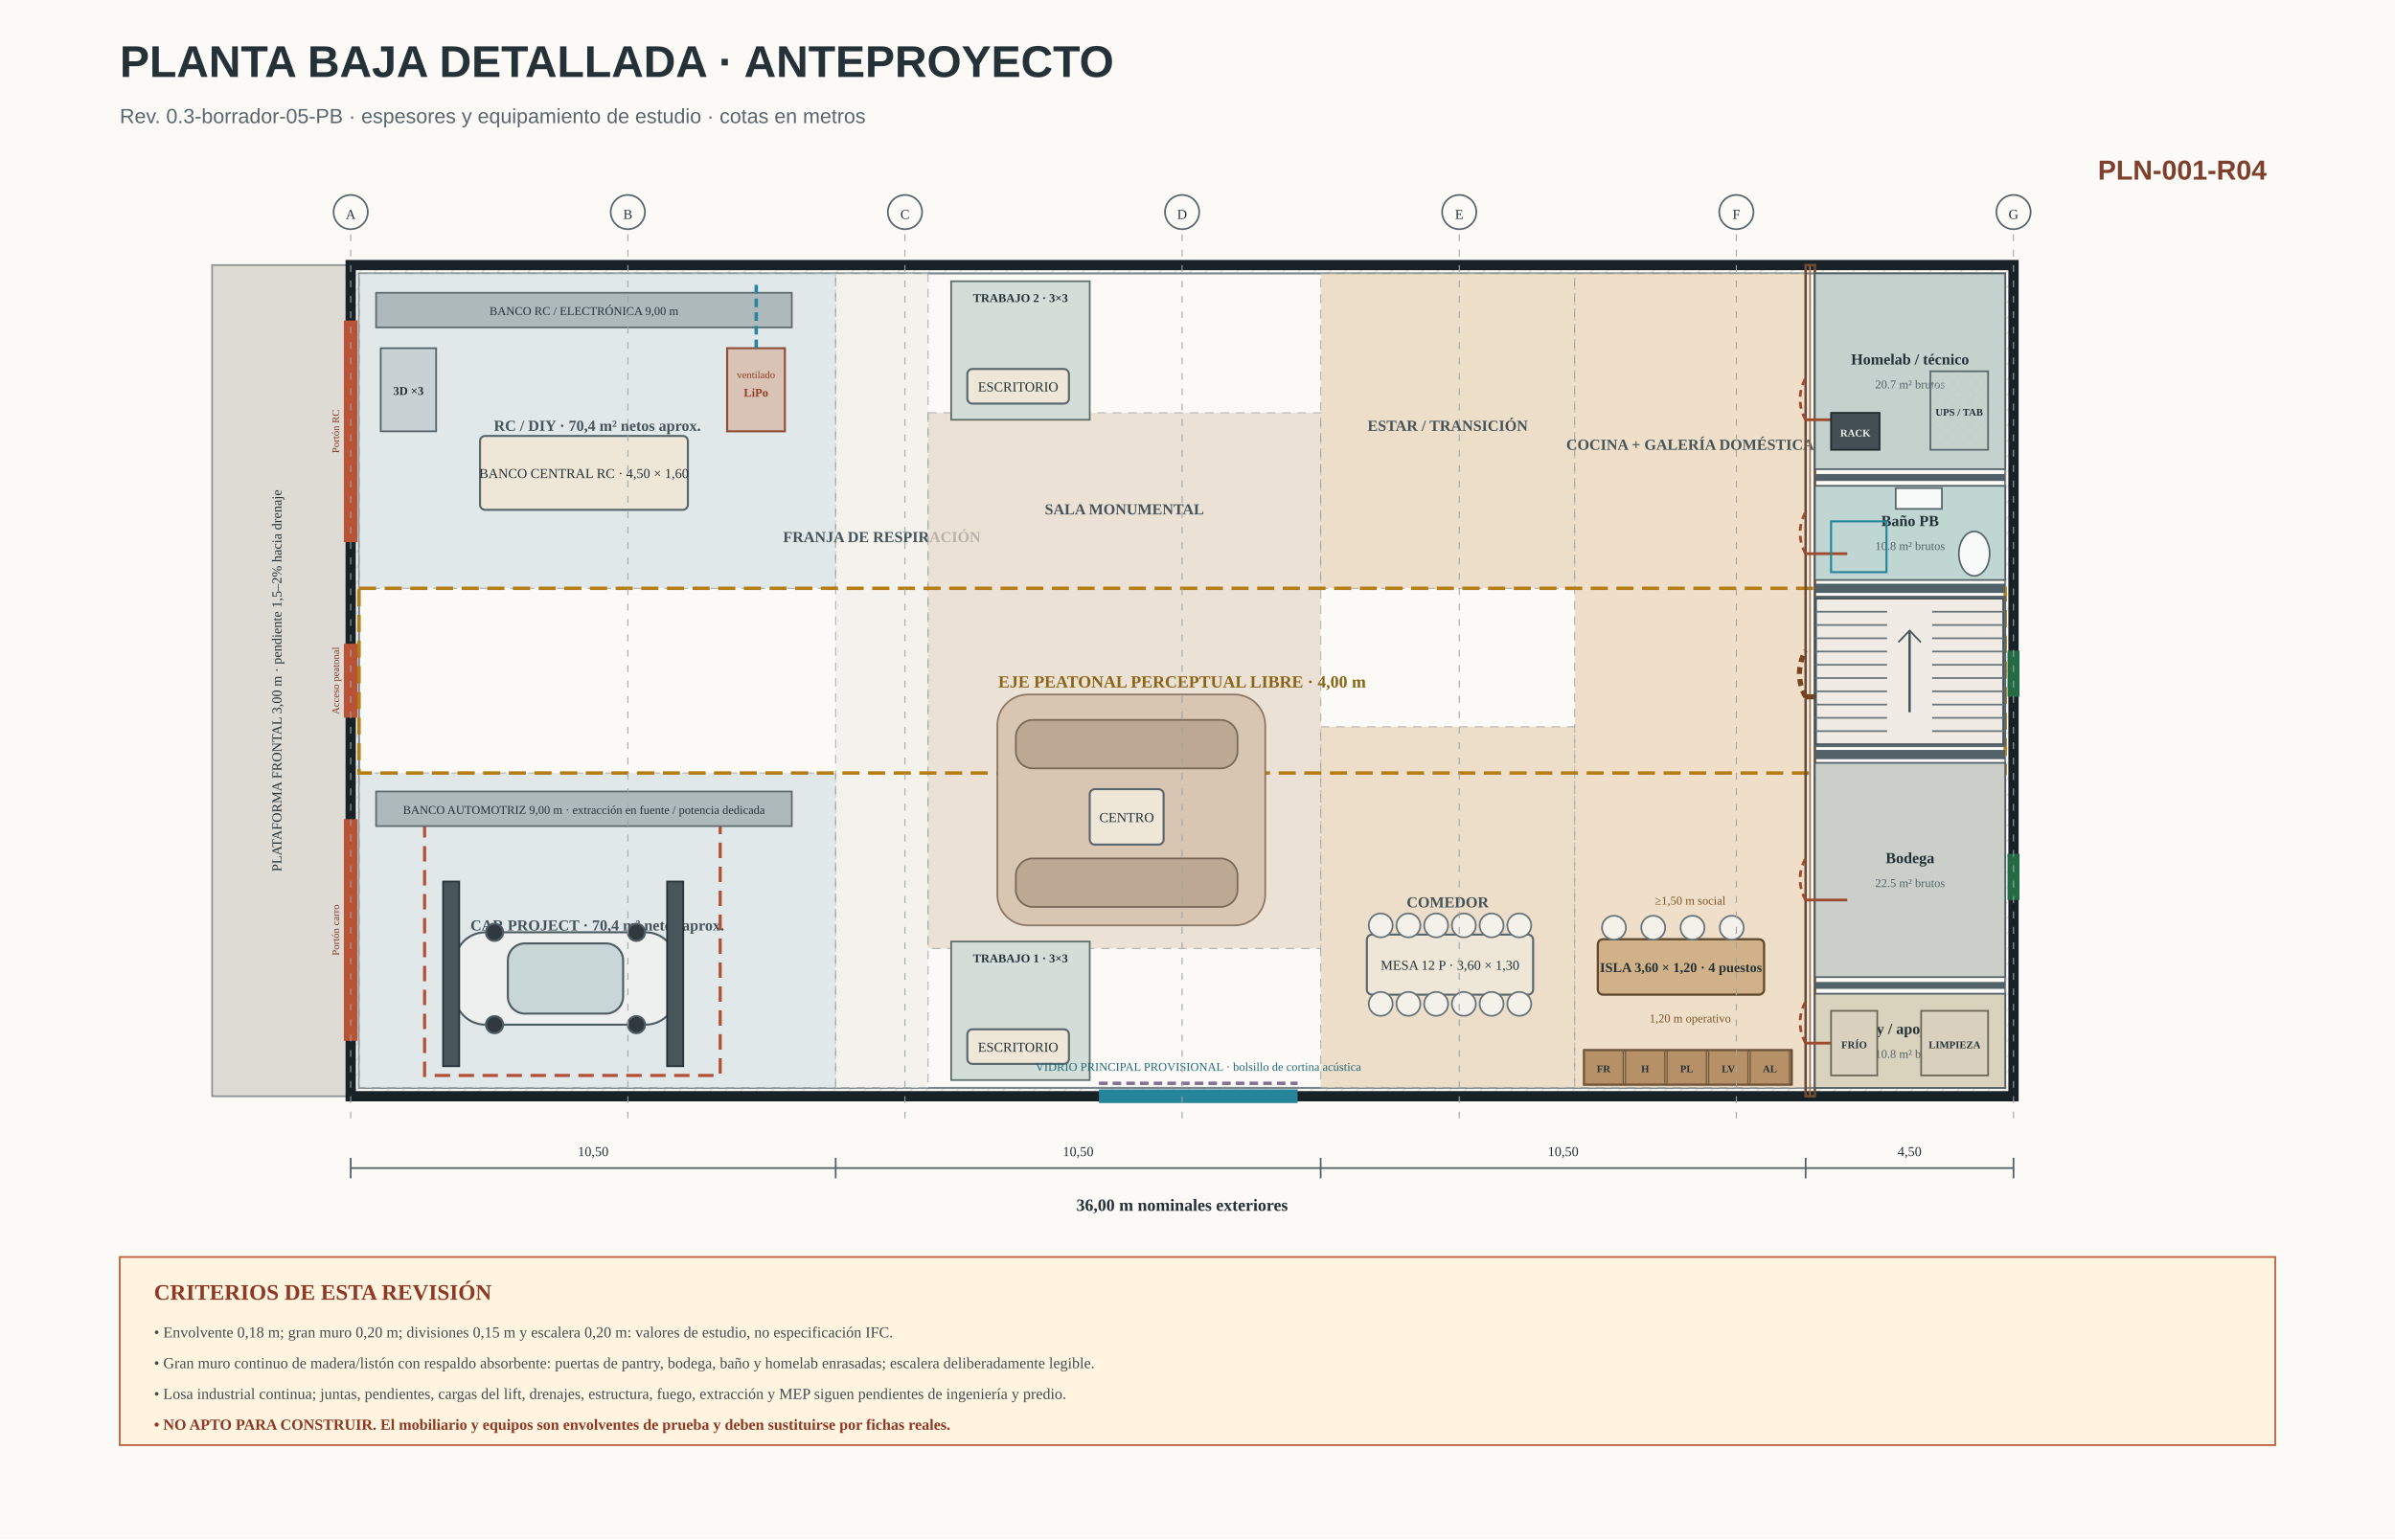
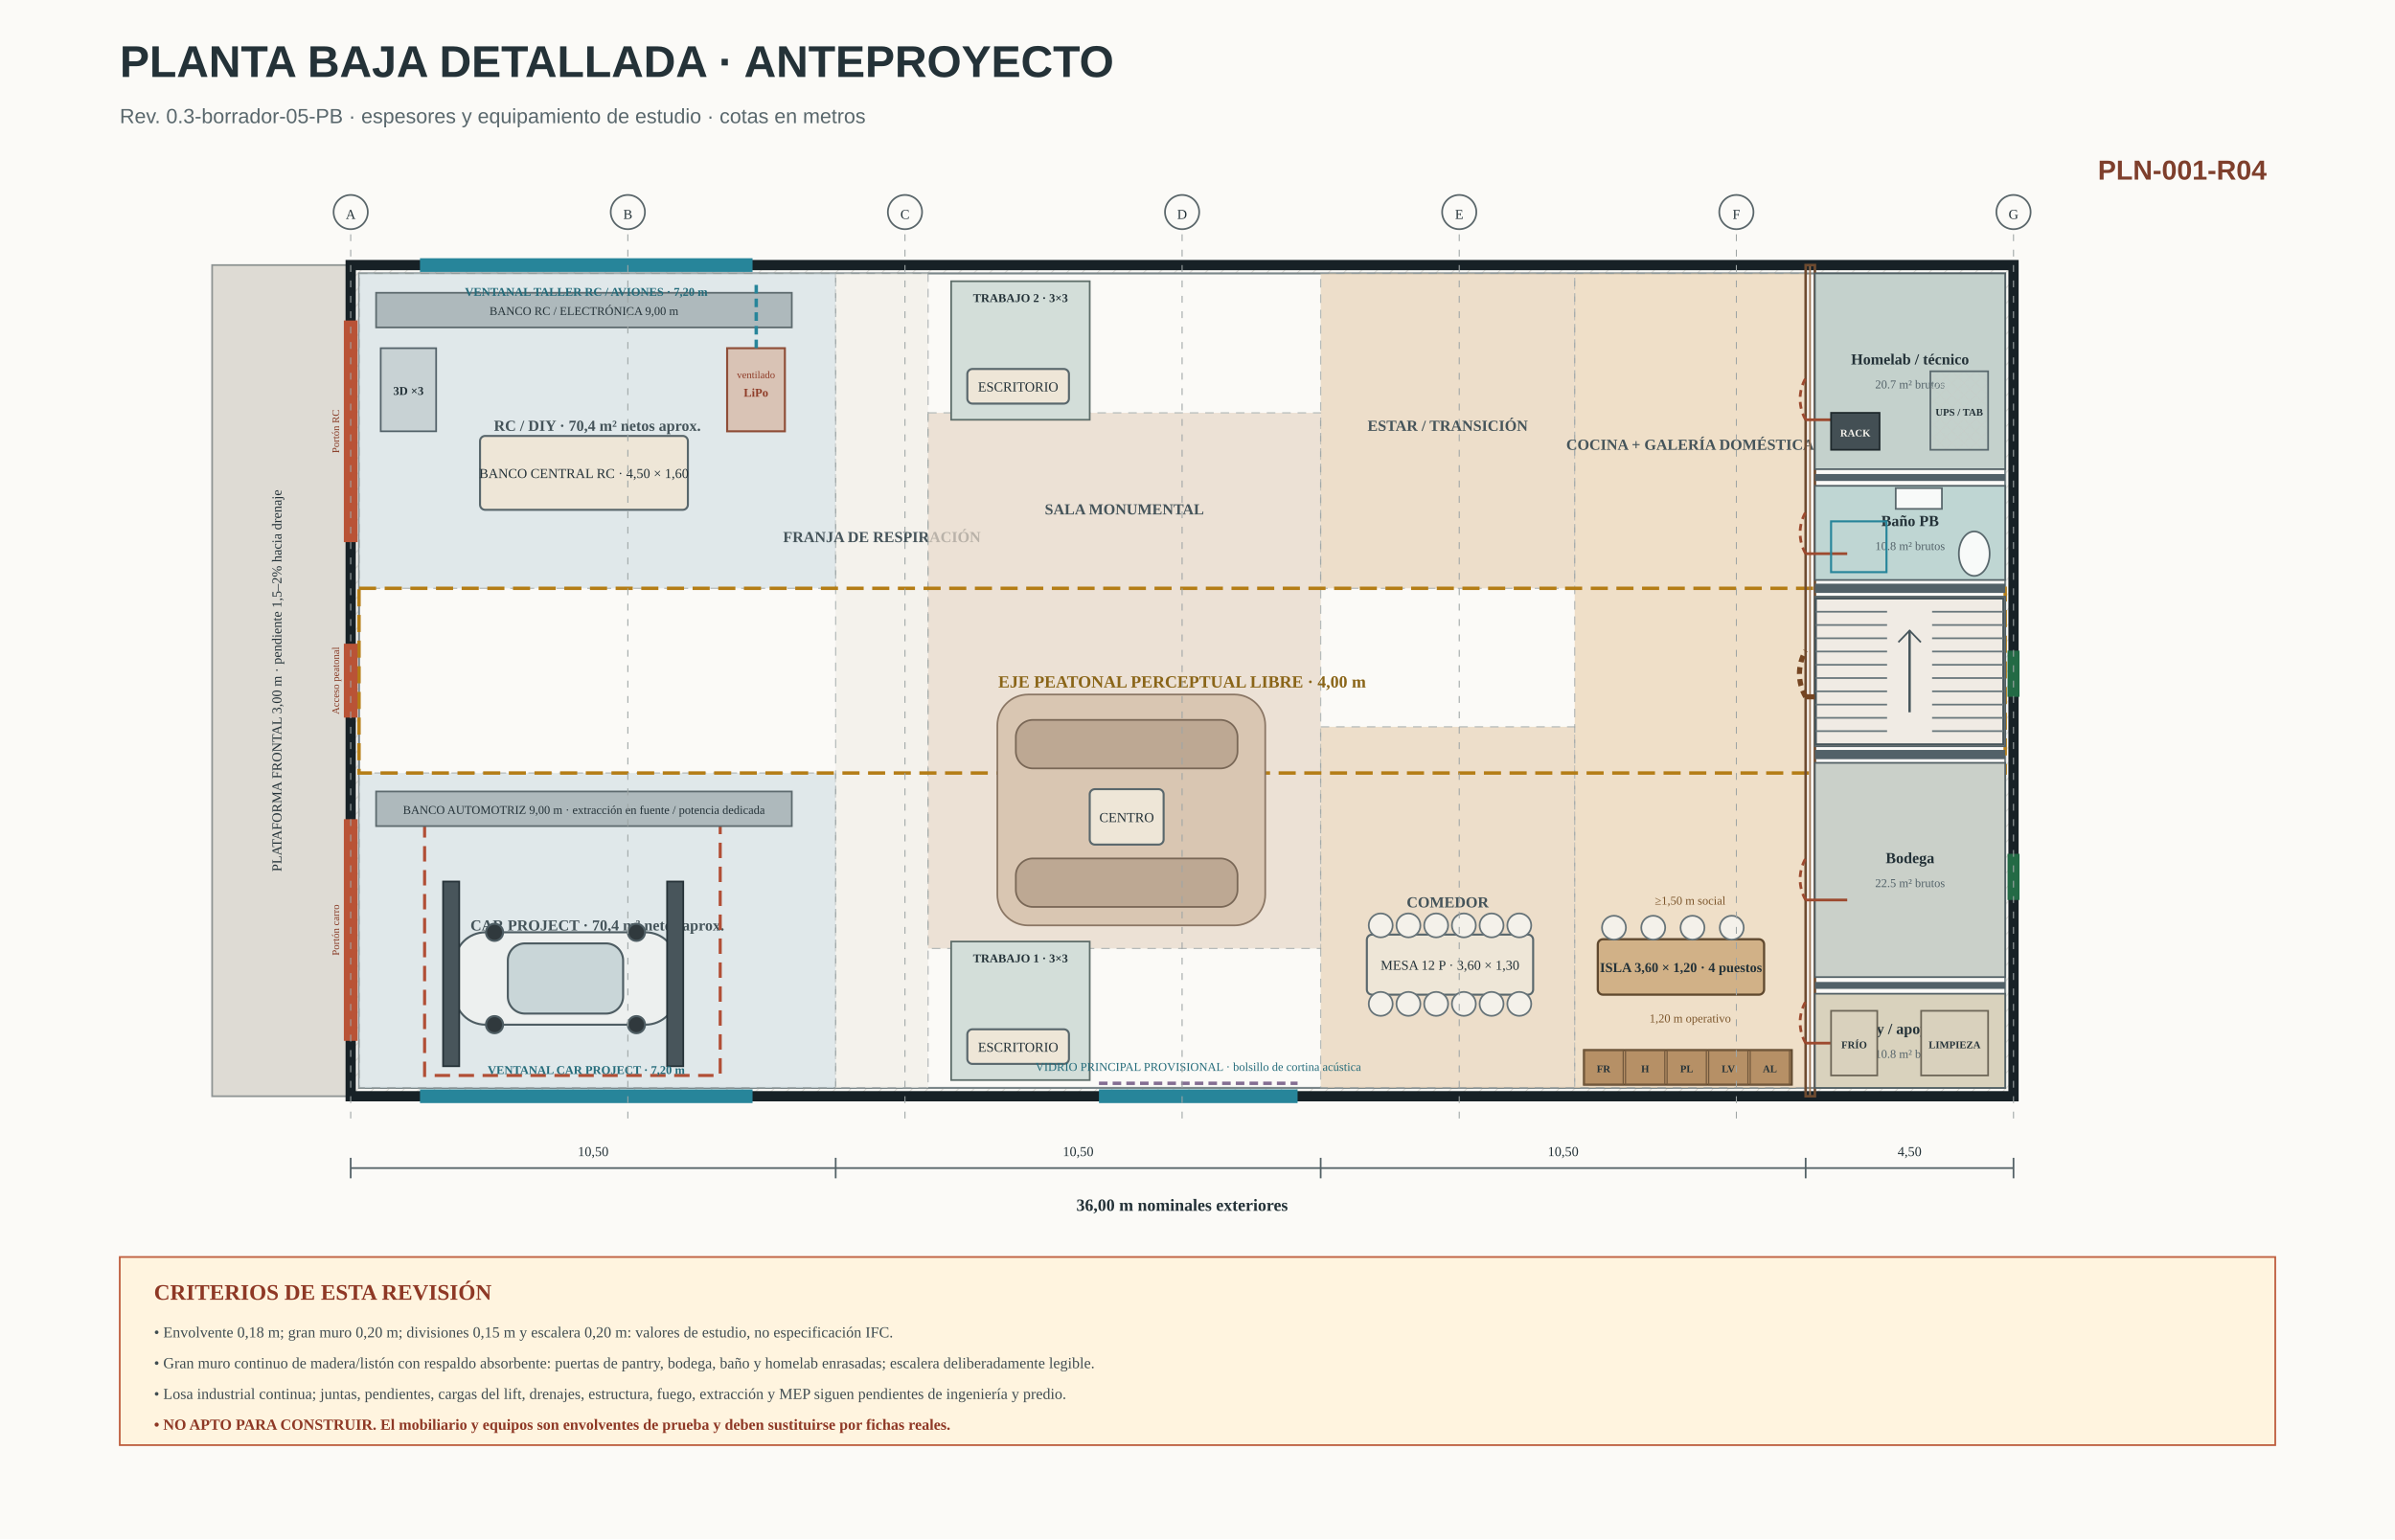
<svg xmlns="http://www.w3.org/2000/svg" width="1400" height="900" viewBox="0 0 1400 900">
  <rect width="1400" height="900" fill="#fbfaf7" />
  <g font-family="Arial">
    <text x="70" y="45" font-size="26" text-anchor="start" font-weight="700" fill="#243238">PLANTA BAJA DETALLADA · ANTEPROYECTO</text>
    <text x="70" y="72" font-size="12" text-anchor="start" font-weight="400" fill="#59676c">Rev. 0.3-borrador-05-PB · espesores y equipamiento de estudio · cotas en metros</text>
    <text x="1325" y="105" font-size="16" text-anchor="end" font-weight="700" fill="#7e3f2c">PLN-001-R04</text>
  </g>
  <defs>
    <pattern id="concrete" width="9" height="9" patternUnits="userSpaceOnUse">
      <path d="M0 9L9 0" stroke="#d9d7d1" stroke-width=".5" />
    </pattern>
    <pattern id="wood" width="8" height="8" patternUnits="userSpaceOnUse">
      <line x1="2" y1="0" x2="2" y2="8" stroke="#9a704d" stroke-width="1" />
    </pattern>
    <pattern id="service" width="7" height="7" patternUnits="userSpaceOnUse">
      <path d="M0 0L7 7M7 0L0 7" stroke="#c5ceca" stroke-width=".45" />
    </pattern>
  </defs>
  <rect x="124.0" y="155.0" width="81.0" height="486.0" fill="#dedbd4" stroke="#8e9493" stroke-width="1" />
  <text x="164.5" y="398.0" font-size="8" text-anchor="middle" font-weight="400" fill="#243238" transform="rotate(-90 164.5 398.0)">PLATAFORMA FRONTAL 3,00 m · pendiente 1,5–2% hacia drenaje</text>
  <rect x="205.0" y="155.0" width="972.0" height="486.0" fill="url(#concrete)" stroke="#172126" stroke-width="6" />
  <rect x="209.86" y="159.86" width="962.28" height="476.28" fill="#fbfaf7" stroke="#7b878a" stroke-width="1.2" />
  <rect x="209.86" y="452.0" width="278.64" height="184.14" fill="#d6e0e4" stroke="#9aa2a2" stroke-width=".7" stroke-dasharray="5 4" opacity=".72" />
  <text x="349.18" y="544.07" font-size="9" text-anchor="middle" font-weight="700" fill="#45545a">CAR PROJECT · 70,4 m² netos aprox.</text>
  <rect x="209.86" y="159.86" width="278.64" height="184.14" fill="#d6e0e4" stroke="#9aa2a2" stroke-width=".7" stroke-dasharray="5 4" opacity=".72" />
  <text x="349.18" y="251.93" font-size="9" text-anchor="middle" font-weight="700" fill="#45545a">RC / DIY · 70,4 m² netos aprox.</text>
  <rect x="488.5" y="159.86" width="54.0" height="476.28" fill="#f1eee7" stroke="#9aa2a2" stroke-width=".7" stroke-dasharray="5 4" opacity=".72" />
  <text x="515.5" y="317.0" font-size="9" text-anchor="middle" font-weight="700" fill="#45545a">FRANJA DE RESPIRACIÓN</text>
  <rect x="542.5" y="241.4" width="229.5" height="313.2" fill="#e6d7c7" stroke="#9aa2a2" stroke-width=".7" stroke-dasharray="5 4" opacity=".72" />
  <text x="657.25" y="300.8" font-size="9" text-anchor="middle" font-weight="700" fill="#45545a">SALA MONUMENTAL</text>
  <rect x="772.0" y="425.0" width="148.5" height="211.14" fill="#e7d3b9" stroke="#9aa2a2" stroke-width=".7" stroke-dasharray="5 4" opacity=".72" />
  <text x="846.25" y="530.57" font-size="9" text-anchor="middle" font-weight="700" fill="#45545a">COMEDOR</text>
  <rect x="772.0" y="159.86" width="148.5" height="184.14" fill="#e7d3b9" stroke="#9aa2a2" stroke-width=".7" stroke-dasharray="5 4" opacity=".72" />
  <text x="846.25" y="251.93" font-size="9" text-anchor="middle" font-weight="700" fill="#45545a">ESTAR / TRANSICIÓN</text>
  <rect x="920.5" y="159.86" width="135.0" height="476.28" fill="#ead4b6" stroke="#9aa2a2" stroke-width=".7" stroke-dasharray="5 4" opacity=".72" />
  <text x="988.0" y="263.0" font-size="9" text-anchor="middle" font-weight="700" fill="#45545a">COCINA + GALERÍA DOMÉSTICA</text>
  <rect x="209.86" y="344.0" width="962.28" height="108.0" fill="none" stroke="#b47d16" stroke-width="2" stroke-dasharray="10 5" />
  <text x="691.0" y="402.0" font-size="10" text-anchor="middle" font-weight="700" fill="#8a6518">EJE PEATONAL PERCEPTUAL LIBRE · 4,00 m</text>
  <rect x="1055.5" y="155.0" width="5.4" height="486.0" fill="url(#wood)" stroke="#6e4b30" stroke-width="1.5" />
  <rect x="1060.9" y="581.06" width="111.24" height="55.08" fill="#d9d2bd" stroke="#536166" stroke-width="1" />
  <text x="1116.52" y="604.6" font-size="9" text-anchor="middle" font-weight="700" fill="#243238">Pantry / apoyo limpio</text>
  <text x="1116.52" y="618.6" font-size="7" text-anchor="middle" font-weight="400" fill="#526168">10.8 m² brutos</text>
  <g stroke="#9d4a2f" fill="none" stroke-width="1.6">
    <line x1="1055.5" y1="609.95" x2="1079.8" y2="609.95" />
    <path d="M 1055.5 609.95 A 24.3 24.3 0 0 1 1055.5 585.65" stroke-dasharray="4 3" />
  </g>
  <rect x="1060.9" y="446.06" width="111.24" height="125.28" fill="#cad0c9" stroke="#536166" stroke-width="1" />
  <text x="1116.52" y="504.7" font-size="9" text-anchor="middle" font-weight="700" fill="#243238">Bodega</text>
  <text x="1116.52" y="518.7" font-size="7" text-anchor="middle" font-weight="400" fill="#526168">22.5 m² brutos</text>
  <g stroke="#9d4a2f" fill="none" stroke-width="1.6">
    <line x1="1055.5" y1="526.25" x2="1079.8" y2="526.25" />
    <path d="M 1055.5 526.25 A 24.3 24.3 0 0 1 1055.5 501.95" stroke-dasharray="4 3" />
  </g>
  <rect x="1060.9" y="348.86" width="111.24" height="87.48" fill="#d2c5b9" stroke="#536166" stroke-width="1" />
  <text x="1116.52" y="388.6" font-size="9" text-anchor="middle" font-weight="700" fill="#243238">Escalera protegida</text>
  <text x="1116.52" y="402.6" font-size="7" text-anchor="middle" font-weight="400" fill="#526168">16.2 m² brutos</text>
  <g stroke="#754522" fill="none" stroke-width="3.0">
    <line x1="1055.5" y1="407.45" x2="1082.5" y2="407.45" />
    <path d="M 1055.5 407.45 A 27.0 27.0 0 0 1 1055.5 380.45" stroke-dasharray="4 3" />
  </g>
  <rect x="1060.9" y="284.06" width="111.24" height="55.08" fill="#bfd6d3" stroke="#536166" stroke-width="1" />
  <text x="1116.52" y="307.6" font-size="9" text-anchor="middle" font-weight="700" fill="#243238">Baño PB</text>
  <text x="1116.52" y="321.6" font-size="7" text-anchor="middle" font-weight="400" fill="#526168">10.8 m² brutos</text>
  <g stroke="#9d4a2f" fill="none" stroke-width="1.6">
    <line x1="1055.5" y1="323.75" x2="1079.8" y2="323.75" />
    <path d="M 1055.5 323.75 A 24.3 24.3 0 0 1 1055.5 299.45" stroke-dasharray="4 3" />
  </g>
  <rect x="1060.9" y="159.86" width="111.24" height="114.48" fill="#c4d1cc" stroke="#536166" stroke-width="1" />
  <text x="1116.52" y="213.1" font-size="9" text-anchor="middle" font-weight="700" fill="#243238">Homelab / técnico</text>
  <text x="1116.52" y="227.1" font-size="7" text-anchor="middle" font-weight="400" fill="#526168">20.7 m² brutos</text>
  <g stroke="#9d4a2f" fill="none" stroke-width="1.6">
    <line x1="1055.5" y1="245.45" x2="1079.8" y2="245.45" />
    <path d="M 1055.5 245.45 A 24.3 24.3 0 0 1 1055.5 221.15" stroke-dasharray="4 3" />
  </g>
  <rect x="1060.9" y="574.175" width="111.24" height="4.05" fill="#526168" stroke="none" />
  <rect x="1060.9" y="438.5" width="111.24" height="5.4" fill="#526168" stroke="none" />
  <rect x="1060.9" y="341.3" width="111.24" height="5.4" fill="#526168" stroke="none" />
  <rect x="1060.9" y="277.175" width="111.24" height="4.05" fill="#526168" stroke="none" />
  <line x1="1177.0" y1="499.25" x2="1177.0" y2="526.25" stroke="#236a45" stroke-width="7" />
  <line x1="1177.0" y1="380.45" x2="1177.0" y2="407.45" stroke="#236a45" stroke-width="7" />
  <rect x="925.9" y="614.0" width="121.5" height="20.25" fill="#b69066" stroke="#60492f" stroke-width="1.2" />
  <rect x="925.9" y="614.0" width="22.95" height="20.25" fill="none" stroke="#72583c" stroke-width=".7" />
  <text x="937.375" y="626.99" font-size="6" text-anchor="middle" font-weight="700" fill="#243238">FR</text>
  <rect x="950.2" y="614.0" width="22.95" height="20.25" fill="none" stroke="#72583c" stroke-width=".7" />
  <text x="961.675" y="626.99" font-size="6" text-anchor="middle" font-weight="700" fill="#243238">H</text>
  <rect x="974.5" y="614.0" width="22.95" height="20.25" fill="none" stroke="#72583c" stroke-width=".7" />
  <text x="985.975" y="626.99" font-size="6" text-anchor="middle" font-weight="700" fill="#243238">PL</text>
  <rect x="998.8" y="614.0" width="22.95" height="20.25" fill="none" stroke="#72583c" stroke-width=".7" />
  <text x="1010.275" y="626.99" font-size="6" text-anchor="middle" font-weight="700" fill="#243238">LV</text>
  <rect x="1023.1" y="614.0" width="22.95" height="20.25" fill="none" stroke="#72583c" stroke-width=".7" />
  <text x="1034.575" y="626.99" font-size="6" text-anchor="middle" font-weight="700" fill="#243238">AL</text>
  <rect x="934.0" y="549.2" width="97.2" height="32.4" fill="#d1b187" stroke="#60492f" stroke-width="1.3" rx="3" />
  <text x="982.6" y="568.4" font-size="8" text-anchor="middle" font-weight="700" fill="#243238">ISLA 3,60 × 1,20 · 4 puestos</text>
  <circle cx="943.45" cy="542.45" r="7" fill="#f4f1ea" stroke="#667378" />
  <circle cx="966.4" cy="542.45" r="7" fill="#f4f1ea" stroke="#667378" />
  <circle cx="989.35" cy="542.45" r="7" fill="#f4f1ea" stroke="#667378" />
  <circle cx="1012.3" cy="542.45" r="7" fill="#f4f1ea" stroke="#667378" />
  <text x="988.0" y="597.8" font-size="7" text-anchor="middle" font-weight="400" fill="#7b552b">1,20 m operativo</text>
  <text x="988.0" y="528.95" font-size="7" text-anchor="middle" font-weight="400" fill="#7b552b">≥1,50 m social</text>
  <rect x="799.0" y="546.5" width="97.2" height="35.1" fill="#eee6d7" stroke="#59676c" stroke-width="1.2" rx="3" />
  <text x="847.6" y="567.05" font-size="8" text-anchor="middle" font-weight="400" fill="#243238">MESA 12 P · 3,60 × 1,30</text>
  <circle cx="807.1" cy="587.0" r="7" fill="#f4f1ea" stroke="#667378" />
  <circle cx="807.1" cy="541.1" r="7" fill="#f4f1ea" stroke="#667378" />
  <circle cx="823.3" cy="587.0" r="7" fill="#f4f1ea" stroke="#667378" />
  <circle cx="823.3" cy="541.1" r="7" fill="#f4f1ea" stroke="#667378" />
  <circle cx="839.5" cy="587.0" r="7" fill="#f4f1ea" stroke="#667378" />
  <circle cx="839.5" cy="541.1" r="7" fill="#f4f1ea" stroke="#667378" />
  <circle cx="855.7" cy="587.0" r="7" fill="#f4f1ea" stroke="#667378" />
  <circle cx="855.7" cy="541.1" r="7" fill="#f4f1ea" stroke="#667378" />
  <circle cx="871.9" cy="587.0" r="7" fill="#f4f1ea" stroke="#667378" />
  <circle cx="871.9" cy="541.1" r="7" fill="#f4f1ea" stroke="#667378" />
  <circle cx="888.1" cy="587.0" r="7" fill="#f4f1ea" stroke="#667378" />
  <circle cx="888.1" cy="541.1" r="7" fill="#f4f1ea" stroke="#667378" />
  <rect x="583.0" y="406.1" width="156.6" height="135.0" fill="#d9c6b2" stroke="#8b7765" stroke-width="1" rx="18" />
  <rect x="593.8" y="501.95" width="129.6" height="28.35" fill="#bda893" stroke="#796756" stroke-width="1" rx="10" />
  <rect x="593.8" y="420.95" width="129.6" height="28.35" fill="#bda893" stroke="#796756" stroke-width="1" rx="10" />
  <rect x="637.0" y="461.45" width="43.2" height="32.4" fill="#eee6d7" stroke="#59676c" stroke-width="1.2" rx="3" />
  <text x="658.6" y="480.65" font-size="8" text-anchor="middle" font-weight="400" fill="#243238">CENTRO</text>
  <rect x="556.0" y="550.55" width="81.0" height="81.0" fill="#d3ded9" stroke="#5d6d69" stroke-width="1" />
  <rect x="565.45" y="601.85" width="59.4" height="20.25" fill="#eee6d7" stroke="#59676c" stroke-width="1.2" rx="3" />
  <text x="595.15" y="614.975" font-size="8" text-anchor="middle" font-weight="400" fill="#243238">ESCRITORIO</text>
  <text x="596.5" y="562.7" font-size="7" text-anchor="middle" font-weight="700" fill="#243238">TRABAJO 1 · 3×3</text>
  <rect x="556.0" y="164.45" width="81.0" height="81.0" fill="#d3ded9" stroke="#5d6d69" stroke-width="1" />
  <rect x="565.45" y="215.75" width="59.4" height="20.25" fill="#eee6d7" stroke="#59676c" stroke-width="1.2" rx="3" />
  <text x="595.15" y="228.875" font-size="8" text-anchor="middle" font-weight="400" fill="#243238">ESCRITORIO</text>
  <text x="596.5" y="176.6" font-size="7" text-anchor="middle" font-weight="700" fill="#243238">TRABAJO 2 · 3×3</text>
  <line x1="642.4" y1="641.0" x2="758.5" y2="641.0" stroke="#27859a" stroke-width="8" />
  <line x1="642.4" y1="633.44" x2="758.5" y2="633.44" stroke="#846e93" stroke-width="2" stroke-dasharray="5 3" />
  <text x="700.45" y="626.15" font-size="7" text-anchor="middle" font-weight="400" fill="#246b7a">VIDRIO PRINCIPAL PROVISIONAL · bolsillo de cortina acústica</text>
  <rect x="248.2" y="469.55" width="172.8" height="159.3" fill="none" stroke="#b14e35" stroke-width="1.8" stroke-dasharray="9 5" />
  <text x="334.6" y="474.95" font-size="7" text-anchor="middle" font-weight="700" fill="#9a3d2a">PRISMA DE EXCLUSIÓN LIFT / VEHÍCULO</text>
  <g stroke="#4e5d63" fill="#edf0ef" stroke-width="1.2">
    <rect x="265.75" y="545.15" width="129.6" height="54.0" rx="18" />
    <rect x="296.854" y="551.63" width="67.392" height="41.04" rx="10" fill="#c9d6d8" />
    <circle cx="289.078" cy="545.15" r="5" fill="#30393d" />
    <circle cx="372.022" cy="545.15" r="5" fill="#30393d" />
    <circle cx="289.078" cy="599.15" r="5" fill="#30393d" />
    <circle cx="372.022" cy="599.15" r="5" fill="#30393d" />
  </g>
  <rect x="259.0" y="515.45" width="9.45" height="108.0" fill="#48555b" stroke="#263238" stroke-width="1" />
  <rect x="389.95" y="515.45" width="9.45" height="108.0" fill="#48555b" stroke="#263238" stroke-width="1" />
  <rect x="219.85" y="462.8" width="243.0" height="20.25" fill="#aeb9bc" stroke="#5d6a6e" stroke-width="1" />
  <text x="341.35" y="475.925" font-size="7" text-anchor="middle" font-weight="400" fill="#243238">BANCO AUTOMOTRIZ 9,00 m · extracción en fuente / potencia dedicada</text>
  <rect x="219.85" y="171.2" width="243.0" height="20.25" fill="#aeb9bc" stroke="#5d6a6e" stroke-width="1" />
  <text x="341.35" y="184.19" font-size="7" text-anchor="middle" font-weight="400" fill="#243238">BANCO RC / ELECTRÓNICA 9,00 m</text>
  <rect x="280.6" y="254.9" width="121.5" height="43.2" fill="#eee6d7" stroke="#59676c" stroke-width="1.2" rx="3" />
  <text x="341.35" y="279.5" font-size="8" text-anchor="middle" font-weight="400" fill="#243238">BANCO CENTRAL RC · 4,50 × 1,60</text>
  <rect x="222.55" y="203.6" width="32.4" height="48.6" fill="#c8d2d4" stroke="#54636a" stroke-width="1" />
  <text x="238.75" y="230.9" font-size="7" text-anchor="middle" font-weight="700" fill="#243238">3D ×3</text>
  <rect x="425.05" y="203.6" width="33.75" height="48.6" fill="#d9c3b5" stroke="#8f4e38" stroke-width="1.2" />
  <text x="441.925" y="231.95" font-size="7" text-anchor="middle" font-weight="700" fill="#8f3c28">LiPo</text>
  <text x="441.925" y="221.15" font-size="6" text-anchor="middle" font-weight="400" fill="#8f3c28">ventilado</text>
  <path d="M 442.06 203.6 L 442.06 164.45" stroke="#27859a" stroke-width="2" stroke-dasharray="5 3" />
  <rect x="1070.35" y="304.85" width="32.4" height="29.7" fill="none" stroke="#27859a" stroke-width="1.2" />
  <ellipse cx="1154.05" cy="323.75" rx="9" ry="13" fill="#f8faf9" stroke="#59686d" />
  <rect x="1108.15" y="285.41" width="27.0" height="12.15" fill="#f8faf9" stroke="#59686d" stroke-width="1" />
  <rect x="1070.35" y="241.4" width="28.35" height="21.6" fill="#434f54" stroke="#1f292d" stroke-width="1" />
  <text x="1084.525" y="255.2" font-size="6" text-anchor="middle" font-weight="700" fill="#f6f4ed">RACK</text>
  <rect x="1128.4" y="217.1" width="33.75" height="45.9" fill="url(#service)" stroke="#59686d" stroke-width="1" />
  <text x="1145.275" y="243.05" font-size="6" text-anchor="middle" font-weight="700" fill="#243238">UPS / TAB</text>
  <rect x="1070.35" y="591.05" width="27.0" height="37.8" fill="#d9d1bd" stroke="#6d6657" stroke-width="1" />
  <text x="1083.85" y="612.95" font-size="6" text-anchor="middle" font-weight="700" fill="#243238">FRÍO</text>
  <rect x="1123.0" y="591.05" width="39.15" height="37.8" fill="#d9d1bd" stroke="#6d6657" stroke-width="1" />
  <text x="1142.575" y="612.95" font-size="6" text-anchor="middle" font-weight="700" fill="#243238">LIMPIEZA</text>
  <rect x="1061.44" y="349.94" width="109.62" height="85.32" fill="#f0ebe4" stroke="#45545a" stroke-width="1.2" />
  <line x1="1061.44" y1="357.696" x2="1103.096" y2="357.696" stroke="#69777c" />
  <line x1="1129.404" y1="357.696" x2="1171.06" y2="357.696" stroke="#69777c" />
  <line x1="1061.44" y1="365.453" x2="1103.096" y2="365.453" stroke="#69777c" />
  <line x1="1129.404" y1="365.453" x2="1171.06" y2="365.453" stroke="#69777c" />
  <line x1="1061.44" y1="373.209" x2="1103.096" y2="373.209" stroke="#69777c" />
  <line x1="1129.404" y1="373.209" x2="1171.06" y2="373.209" stroke="#69777c" />
  <line x1="1061.44" y1="380.965" x2="1103.096" y2="380.965" stroke="#69777c" />
  <line x1="1129.404" y1="380.965" x2="1171.06" y2="380.965" stroke="#69777c" />
  <line x1="1061.44" y1="388.722" x2="1103.096" y2="388.722" stroke="#69777c" />
  <line x1="1129.404" y1="388.722" x2="1171.06" y2="388.722" stroke="#69777c" />
  <line x1="1061.44" y1="396.478" x2="1103.096" y2="396.478" stroke="#69777c" />
  <line x1="1129.404" y1="396.478" x2="1171.06" y2="396.478" stroke="#69777c" />
  <line x1="1061.44" y1="404.235" x2="1103.096" y2="404.235" stroke="#69777c" />
  <line x1="1129.404" y1="404.235" x2="1171.06" y2="404.235" stroke="#69777c" />
  <line x1="1061.44" y1="411.991" x2="1103.096" y2="411.991" stroke="#69777c" />
  <line x1="1129.404" y1="411.991" x2="1171.06" y2="411.991" stroke="#69777c" />
  <line x1="1061.44" y1="419.747" x2="1103.096" y2="419.747" stroke="#69777c" />
  <line x1="1129.404" y1="419.747" x2="1171.06" y2="419.747" stroke="#69777c" />
  <line x1="1061.44" y1="427.504" x2="1103.096" y2="427.504" stroke="#69777c" />
  <line x1="1129.404" y1="427.504" x2="1171.06" y2="427.504" stroke="#69777c" />
  <line x1="1116.25" y1="416.49" x2="1116.25" y2="368.71" stroke="#45545a" stroke-width="1.4" />
  <polyline points="1109.673,375.536 1116.25,368.71 1122.827,375.536" fill="none" stroke="#45545a" />
  <line x1="205.0" y1="479.0" x2="205.0" y2="608.6" stroke="#b95336" stroke-width="8" />
  <text x="198.25" y="543.8" font-size="6" text-anchor="middle" font-weight="400" fill="#873923" transform="rotate(-90 198.25 543.8)">Portón carro</text>
  <line x1="205.0" y1="376.4" x2="205.0" y2="419.6" stroke="#b95336" stroke-width="8" />
  <text x="198.25" y="398.0" font-size="6" text-anchor="middle" font-weight="400" fill="#873923" transform="rotate(-90 198.25 398.0)">Acceso peatonal</text>
  <line x1="205.0" y1="187.4" x2="205.0" y2="317.0" stroke="#b95336" stroke-width="8" />
  <text x="198.25" y="252.2" font-size="6" text-anchor="middle" font-weight="400" fill="#873923" transform="rotate(-90 198.25 252.2)">Portón RC</text>
+   <line x1="245.5" y1="641.0" x2="439.9" y2="641.0" stroke="#27859a" stroke-width="8" />
+   <text x="342.7" y="628.0" font-size="7" text-anchor="middle" font-weight="700" fill="#246b7a">VENTANAL CAR PROJECT · 7,20 m</text>
+   <line x1="245.5" y1="155.0" x2="439.9" y2="155.0" stroke="#27859a" stroke-width="8" />
+   <text x="342.7" y="173.0" font-size="7" text-anchor="middle" font-weight="700" fill="#246b7a">VENTANAL TALLER RC / AVIONES · 7,20 m</text>
  <line x1="205.0" y1="137.0" x2="205.0" y2="659.0" stroke="#9ea5a5" stroke-width=".6" stroke-dasharray="4 5" />
  <circle cx="205.0" cy="124.0" r="10" fill="#fbfaf7" stroke="#5a666a" />
  <text x="205.0" y="128.0" font-size="8" text-anchor="middle" font-weight="400" fill="#243238">A</text>
  <line x1="367.0" y1="137.0" x2="367.0" y2="659.0" stroke="#9ea5a5" stroke-width=".6" stroke-dasharray="4 5" />
  <circle cx="367.0" cy="124.0" r="10" fill="#fbfaf7" stroke="#5a666a" />
  <text x="367.0" y="128.0" font-size="8" text-anchor="middle" font-weight="400" fill="#243238">B</text>
  <line x1="529.0" y1="137.0" x2="529.0" y2="659.0" stroke="#9ea5a5" stroke-width=".6" stroke-dasharray="4 5" />
  <circle cx="529.0" cy="124.0" r="10" fill="#fbfaf7" stroke="#5a666a" />
  <text x="529.0" y="128.0" font-size="8" text-anchor="middle" font-weight="400" fill="#243238">C</text>
  <line x1="691.0" y1="137.0" x2="691.0" y2="659.0" stroke="#9ea5a5" stroke-width=".6" stroke-dasharray="4 5" />
  <circle cx="691.0" cy="124.0" r="10" fill="#fbfaf7" stroke="#5a666a" />
  <text x="691.0" y="128.0" font-size="8" text-anchor="middle" font-weight="400" fill="#243238">D</text>
  <line x1="853.0" y1="137.0" x2="853.0" y2="659.0" stroke="#9ea5a5" stroke-width=".6" stroke-dasharray="4 5" />
  <circle cx="853.0" cy="124.0" r="10" fill="#fbfaf7" stroke="#5a666a" />
  <text x="853.0" y="128.0" font-size="8" text-anchor="middle" font-weight="400" fill="#243238">E</text>
  <line x1="1015.0" y1="137.0" x2="1015.0" y2="659.0" stroke="#9ea5a5" stroke-width=".6" stroke-dasharray="4 5" />
  <circle cx="1015.0" cy="124.0" r="10" fill="#fbfaf7" stroke="#5a666a" />
  <text x="1015.0" y="128.0" font-size="8" text-anchor="middle" font-weight="400" fill="#243238">F</text>
  <line x1="1177.0" y1="137.0" x2="1177.0" y2="659.0" stroke="#9ea5a5" stroke-width=".6" stroke-dasharray="4 5" />
  <circle cx="1177.0" cy="124.0" r="10" fill="#fbfaf7" stroke="#5a666a" />
  <text x="1177.0" y="128.0" font-size="8" text-anchor="middle" font-weight="400" fill="#243238">G</text>
  <line x1="205.0" y1="683.0" x2="1177.0" y2="683.0" stroke="#536166" />
  <line x1="205.0" y1="677.0" x2="205.0" y2="689.0" stroke="#536166" />
  <line x1="488.5" y1="677.0" x2="488.5" y2="689.0" stroke="#536166" />
  <line x1="772.0" y1="677.0" x2="772.0" y2="689.0" stroke="#536166" />
  <line x1="1055.5" y1="677.0" x2="1055.5" y2="689.0" stroke="#536166" />
  <line x1="1177.0" y1="677.0" x2="1177.0" y2="689.0" stroke="#536166" />
  <text x="346.75" y="676.0" font-size="8" text-anchor="middle" font-weight="400" fill="#243238">10,50</text>
  <text x="630.25" y="676.0" font-size="8" text-anchor="middle" font-weight="400" fill="#243238">10,50</text>
  <text x="913.75" y="676.0" font-size="8" text-anchor="middle" font-weight="400" fill="#243238">10,50</text>
  <text x="1116.25" y="676.0" font-size="8" text-anchor="middle" font-weight="400" fill="#243238">4,50</text>
  <text x="691.0" y="708.0" font-size="10" text-anchor="middle" font-weight="700" fill="#243238">36,00 m nominales exteriores</text>
  <rect x="70" y="735" width="1260" height="110" fill="#fff4df" stroke="#bd5c3c" stroke-width="1" />
  <text x="90" y="760" font-size="13" text-anchor="start" font-weight="700" fill="#8e3825">CRITERIOS DE ESTA REVISIÓN</text>
  <text x="90" y="782" font-size="9" text-anchor="start" font-weight="400" fill="#3f4c51">• Envolvente 0,18 m; gran muro 0,20 m; divisiones 0,15 m y escalera 0,20 m: valores de estudio, no especificación IFC.</text>
  <text x="90" y="800" font-size="9" text-anchor="start" font-weight="400" fill="#3f4c51">• Gran muro continuo de madera/listón con respaldo absorbente: puertas de pantry, bodega, baño y homelab enrasadas; escalera deliberadamente legible.</text>
  <text x="90" y="818" font-size="9" text-anchor="start" font-weight="400" fill="#3f4c51">• Losa industrial continua; juntas, pendientes, cargas del lift, drenajes, estructura, fuego, extracción y MEP siguen pendientes de ingeniería y predio.</text>
  <text x="90" y="836" font-size="9" text-anchor="start" font-weight="700" fill="#8e3825">• NO APTO PARA CONSTRUIR. El mobiliario y equipos son envolventes de prueba y deben sustituirse por fichas reales.</text>
</svg>
